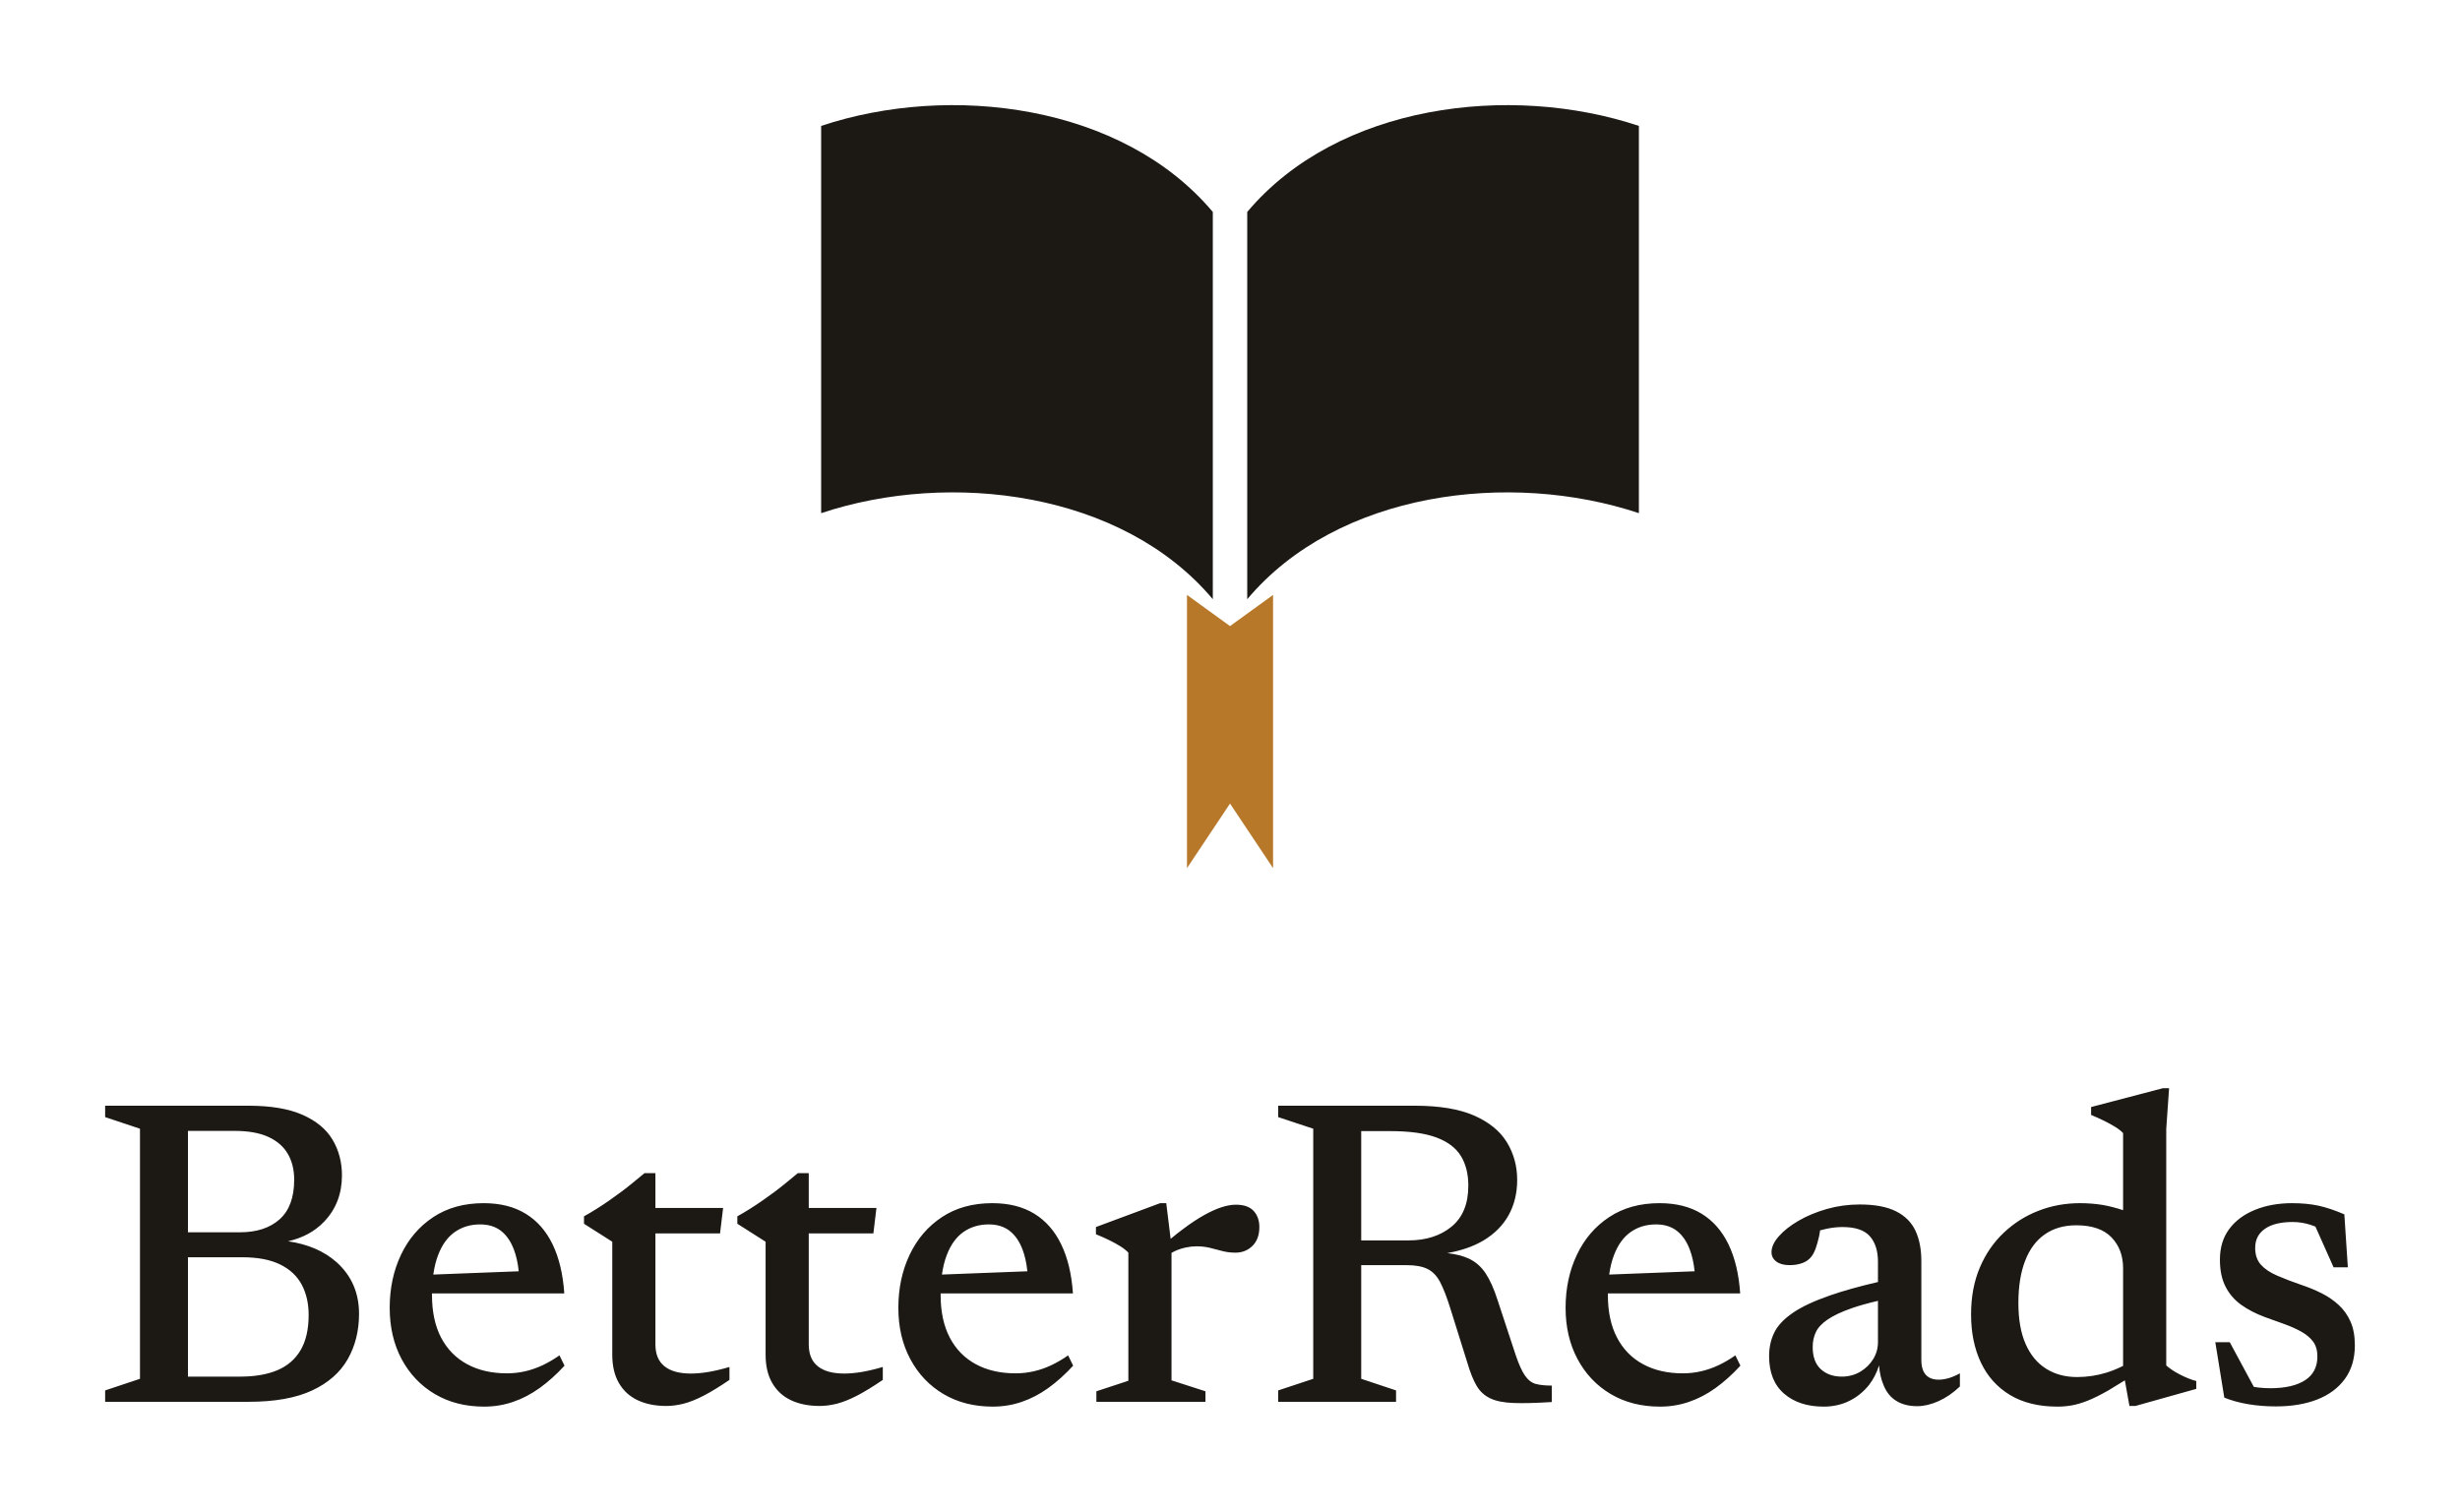
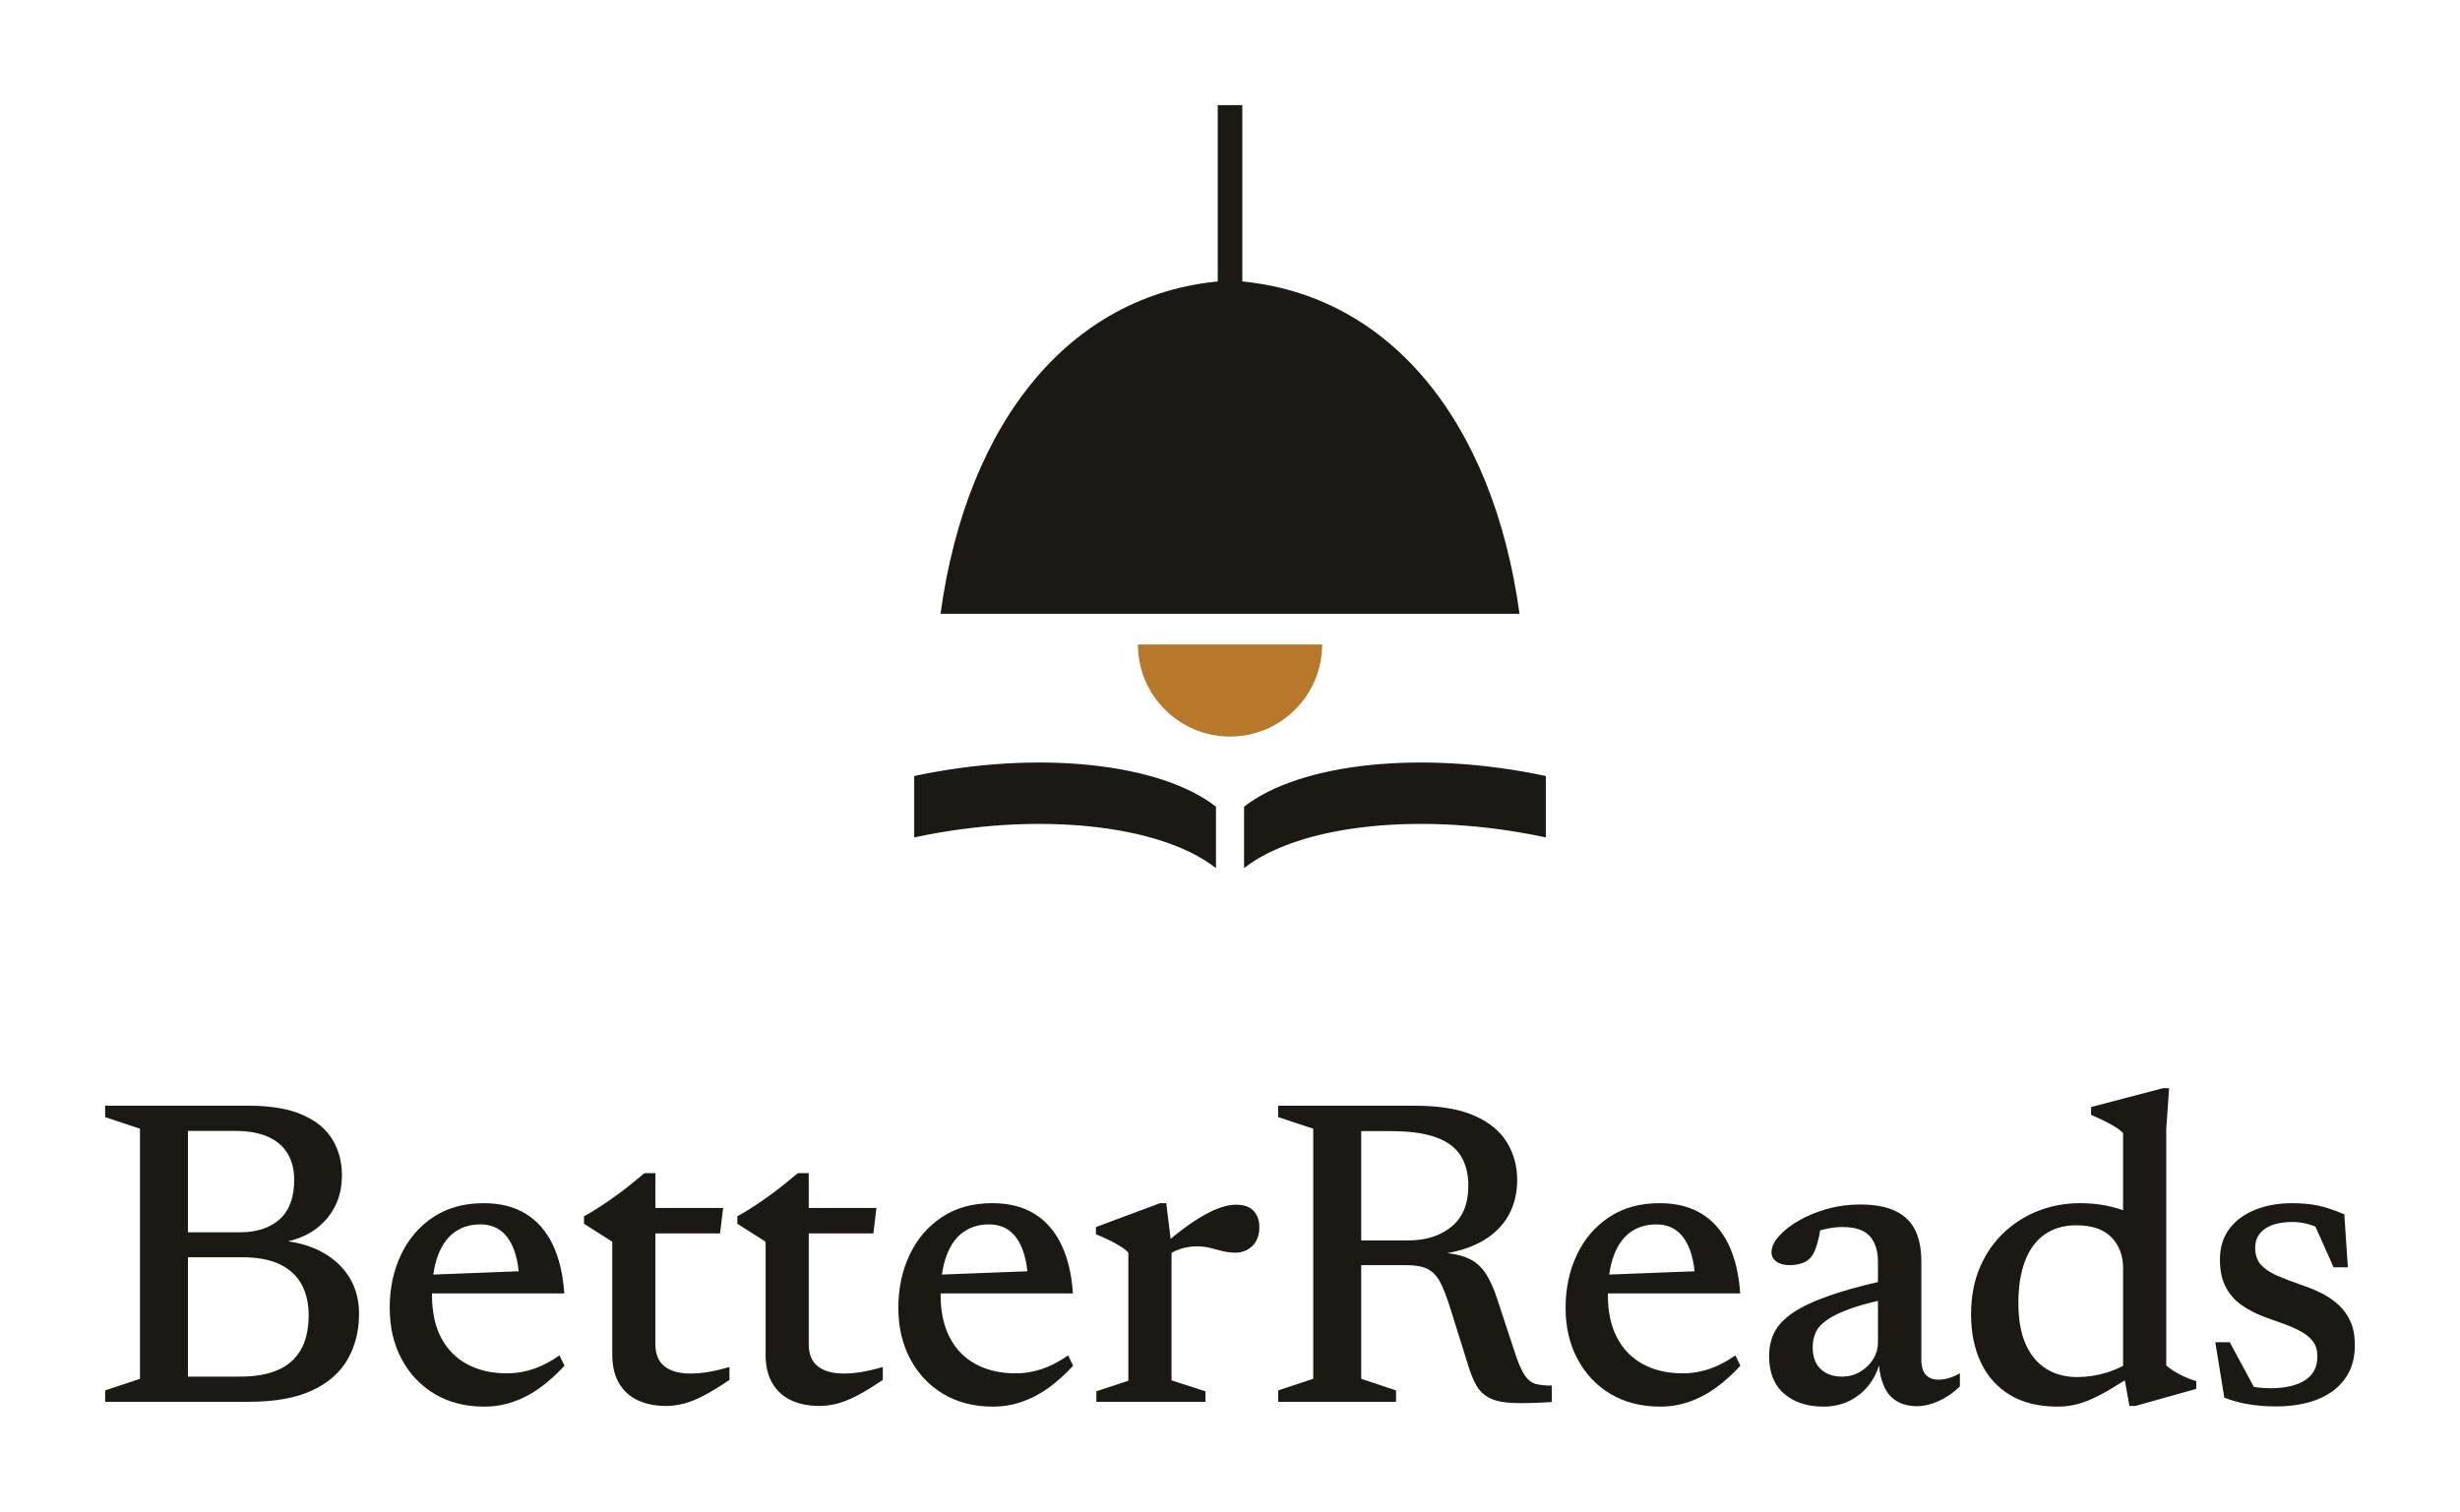
<svg xmlns="http://www.w3.org/2000/svg" viewBox="0 0 561.5 345.15" width="561.5" height="345.15">
-   <g transform="translate(157.96 -32.65) scale(2.4559)">
-     <path fill="#1c1915" d="M48.4 33C40 23 24 21 12 25V61C24 57 40 59 48.4 69ZM51.6 33C60 23 76 21 88 25V61C76 57 60 59 51.6 69Z" />
-     <path fill="#b8782a" d="M46 68.6L50 71.5L54 68.6V94L50 88L46 94Z" />
+   <g transform="translate(180.64 15.99) scale(2.0023)">
+     <path fill="#1c1915" d="M48.6 4H51.4V26H48.6ZM17 62C20 40 32 25 50 24C68 25 80 40 83 62ZM48.4 84C42 79 28 77.5 14 80.5V87.5C28 84.5 42 86 48.4 91ZM51.6 84C58 79 72 77.5 86 80.5V87.5C72 84.5 58 86 51.6 91Z" />
+     <path fill="#b8782a" d="M39.5 65.5A10.5 10.5 0 0 0 60.5 65.5Z" />
  </g>
  <path fill="#1c1915" d="M56.75 320.05L24 320.05L24 317.45L31.95 314.8L31.95 257.7L24 255.05L24 252.45L56.75 252.45Q64.35 252.45 69.05 254.53Q73.75 256.6 75.9 260.2Q78.05 263.8 78.05 268.35L78.05 268.35Q78.05 274.7 73.95 278.95L73.95 278.95Q70.8 282.25 65.75 283.4L65.75 283.4Q72.6 284.4 76.85 288.2L76.85 288.2Q81.95 292.8 81.95 299.95L81.95 299.95Q81.95 305.8 79.35 310.35Q76.75 314.9 71.2 317.48Q65.65 320.05 56.75 320.05L56.75 320.05M55.3 287.05L42.9 287.05L42.9 314.3L54.85 314.3Q59.8 314.3 63.28 312.85Q66.75 311.4 68.6 308.28Q70.45 305.15 70.45 300.2L70.45 300.2Q70.45 296.3 68.88 293.32Q67.3 290.35 63.95 288.7Q60.6 287.05 55.3 287.05L55.3 287.05M53.6 258.2L42.9 258.2L42.9 281.35L54.75 281.35Q60.5 281.35 63.83 278.38Q67.15 275.4 67.15 269.35L67.15 269.35Q67.15 265.95 65.7 263.45Q64.25 260.95 61.25 259.57Q58.25 258.2 53.6 258.2L53.6 258.2M110.4 274.7L110.4 274.7Q116.05 274.7 119.97 277.1Q123.9 279.5 126.13 284.1Q128.35 288.7 128.8 295.3L128.8 295.3L98.6 295.3Q98.6 295.45 98.6 295.65L98.6 295.65Q98.6 301.4 100.67 305.38Q102.75 309.35 106.6 311.45Q110.45 313.55 115.7 313.55L115.7 313.55Q117.9 313.55 119.93 313.07Q121.95 312.6 123.9 311.68Q125.85 310.75 127.7 309.45L127.7 309.45L128.85 311.8Q126.1 314.8 123.18 316.9Q120.25 319 117.1 320.07Q113.95 321.15 110.5 321.15L110.5 321.15Q104.1 321.15 99.25 318.28Q94.4 315.4 91.67 310.3Q88.95 305.2 88.95 298.6L88.95 298.6Q88.95 291.9 91.53 286.48Q94.1 281.05 98.9 277.88Q103.7 274.7 110.4 274.7M98.9 291L98.9 291L118.4 290.25Q118.1 287.4 117.3 285.3L117.3 285.3Q116.25 282.5 114.35 281.02Q112.45 279.55 109.6 279.55L109.6 279.55Q106.3 279.55 103.83 281.27Q101.35 283 100 286.55L100 286.55Q99.25 288.5 98.9 291M149.6 281.6L149.6 306.95Q149.6 310.3 151.68 311.95Q153.75 313.6 157.7 313.6L157.7 313.6Q159.55 313.6 161.75 313.23Q163.95 312.85 166.5 312.1L166.5 312.1L166.5 315.05Q163.2 317.3 160.65 318.63Q158.1 319.95 156.03 320.48Q153.95 321 152.1 321L152.1 321Q148.4 321 145.63 319.73Q142.85 318.45 141.3 315.82Q139.75 313.2 139.75 309.3L139.75 309.3L139.75 283.5L133.3 279.4L133.3 277.7Q134.75 276.9 136.17 276Q137.6 275.1 139 274.13Q140.4 273.15 141.78 272.13Q143.15 271.1 144.47 270.02Q145.8 268.95 147.1 267.85L147.1 267.85L149.6 267.85L149.6 275.8L165.05 275.8L164.35 281.6L149.6 281.6M184.6 281.6L184.6 306.95Q184.6 310.3 186.68 311.95Q188.75 313.6 192.7 313.6L192.7 313.6Q194.55 313.6 196.75 313.23Q198.95 312.85 201.5 312.1L201.5 312.1L201.5 315.05Q198.2 317.3 195.65 318.63Q193.1 319.95 191.03 320.48Q188.95 321 187.1 321L187.1 321Q183.4 321 180.63 319.73Q177.85 318.45 176.3 315.82Q174.75 313.2 174.75 309.3L174.75 309.3L174.75 283.5L168.3 279.4L168.3 277.7Q169.75 276.9 171.17 276Q172.6 275.1 174 274.13Q175.4 273.15 176.78 272.13Q178.15 271.1 179.47 270.02Q180.8 268.95 182.1 267.85L182.1 267.85L184.6 267.85L184.6 275.8L200.05 275.8L199.35 281.6L184.6 281.6M226.5 274.7L226.5 274.7Q232.15 274.7 236.07 277.1Q240 279.5 242.22 284.1Q244.45 288.7 244.9 295.3L244.9 295.3L214.7 295.3Q214.7 295.45 214.7 295.65L214.7 295.65Q214.7 301.4 216.78 305.38Q218.85 309.35 222.7 311.45Q226.55 313.55 231.8 313.55L231.8 313.55Q234 313.55 236.03 313.07Q238.05 312.6 240 311.68Q241.95 310.75 243.8 309.45L243.8 309.45L244.95 311.8Q242.2 314.8 239.28 316.9Q236.35 319 233.2 320.07Q230.05 321.15 226.6 321.15L226.6 321.15Q220.2 321.15 215.35 318.28Q210.5 315.4 207.78 310.3Q205.05 305.2 205.05 298.6L205.05 298.6Q205.05 291.9 207.63 286.48Q210.2 281.05 215 277.88Q219.8 274.7 226.5 274.7M215 291L215 291L234.5 290.25Q234.2 287.4 233.4 285.3L233.4 285.3Q232.35 282.5 230.45 281.02Q228.55 279.55 225.7 279.55L225.7 279.55Q222.4 279.55 219.92 281.27Q217.45 283 216.1 286.55L216.1 286.55Q215.35 288.5 215 291M282.1 275.05L282.1 275.05Q284.85 275.05 286.15 276.48Q287.45 277.9 287.45 280.15L287.45 280.15Q287.45 282.9 285.88 284.45Q284.3 286 282 286L282 286Q280.4 286 279 285.63Q277.6 285.25 276.18 284.9Q274.75 284.55 273.1 284.55L273.1 284.55Q271.95 284.55 270.65 284.82Q269.35 285.1 268.15 285.65L268.15 285.65Q267.75 285.85 267.4 286.05L267.4 286.05L267.4 315.15L275.15 317.65L275.15 320.05L250.25 320.05L250.25 317.65L257.55 315.25L257.55 286Q256.85 285.25 255.77 284.57Q254.7 283.9 253.3 283.2Q251.9 282.5 250.15 281.8L250.15 281.8L250.15 280.15L264.8 274.7L266.2 274.7L267.2 282.85Q268.8 281.5 270.25 280.45L270.25 280.45Q272.8 278.55 274.93 277.38Q277.05 276.2 278.82 275.63Q280.6 275.05 282.1 275.05M291.75 252.45L310.7 252.45L322.9 252.45Q331.35 252.45 336.48 254.7Q341.6 256.95 343.95 260.8Q346.3 264.65 346.3 269.4L346.3 269.4Q346.3 273.9 344.35 277.43Q342.4 280.95 338.55 283.25L338.55 283.25Q335.15 285.25 330.35 286.1L330.35 286.1Q333.3 286.45 335.25 287.35L335.25 287.35Q337.6 288.45 339.1 290.73Q340.6 293 341.8 296.75L341.8 296.75L345.95 309.35Q347.05 312.6 348.1 314.1Q349.15 315.6 350.58 315.98Q352 316.35 354.2 316.35L354.2 316.35L354.2 320.1Q348.8 320.45 345.45 320.32Q342.1 320.2 340.13 319.25Q338.15 318.3 337.03 316.38Q335.9 314.45 334.95 311.2L334.95 311.2L331.05 298.75Q329.85 294.9 328.73 292.75Q327.6 290.6 325.85 289.73Q324.1 288.85 321.05 288.85L321.05 288.85L310.7 288.85L310.7 314.8L318.65 317.45L318.65 320.05L291.75 320.05L291.75 317.45L299.75 314.8L299.75 257.7L291.75 255.05L291.75 252.45M310.7 283.2L321.5 283.2Q327.5 283.2 331.33 280.05Q335.15 276.9 335.15 270.7L335.15 270.7Q335.15 266.7 333.45 263.93Q331.75 261.15 327.85 259.7Q323.95 258.25 317.35 258.25L317.35 258.25L310.7 258.25L310.7 283.2M378.8 274.7L378.8 274.7Q384.45 274.7 388.38 277.1Q392.3 279.5 394.53 284.1Q396.75 288.7 397.2 295.3L397.2 295.3L367 295.3Q367 295.45 367 295.65L367 295.65Q367 301.4 369.08 305.38Q371.15 309.35 375 311.45Q378.85 313.55 384.1 313.55L384.1 313.55Q386.3 313.55 388.33 313.07Q390.35 312.6 392.3 311.68Q394.25 310.75 396.1 309.45L396.1 309.45L397.25 311.8Q394.5 314.8 391.58 316.9Q388.65 319 385.5 320.07Q382.35 321.15 378.9 321.15L378.9 321.15Q372.5 321.15 367.65 318.28Q362.8 315.4 360.08 310.3Q357.35 305.2 357.35 298.6L357.35 298.6Q357.35 291.9 359.93 286.48Q362.5 281.05 367.3 277.88Q372.1 274.7 378.8 274.7M367.3 291L367.3 291L386.8 290.25Q386.5 287.4 385.7 285.3L385.7 285.3Q384.65 282.5 382.75 281.02Q380.85 279.55 378 279.55L378 279.55Q374.7 279.55 372.23 281.27Q369.75 283 368.4 286.55L368.4 286.55Q367.65 288.5 367.3 291M428.65 292.7L428.65 292.7L428.65 288.1Q428.65 284.35 426.8 282.25Q424.95 280.15 420.55 280.15L420.55 280.15Q418.8 280.15 416.9 280.55L416.9 280.55Q416.15 280.7 415.45 280.9L415.45 280.9Q415.3 281.65 415.2 282.3L415.2 282.3Q414.85 283.85 414.45 284.98Q414.05 286.1 413.5 286.85L413.5 286.85Q412.7 287.9 411.38 288.38Q410.05 288.85 408.5 288.85L408.5 288.85Q406.55 288.85 405.45 288.03Q404.35 287.2 404.35 285.9L404.35 285.9Q404.35 284.15 406.03 282.25Q407.7 280.35 410.55 278.7Q413.4 277.05 417 276.02Q420.6 275 424.5 275L424.5 275Q429.65 275 432.75 276.55Q435.85 278.1 437.2 280.98Q438.55 283.85 438.55 287.9L438.55 287.9L438.55 310.5Q438.55 312 439 313Q439.45 314 440.33 314.5Q441.2 315 442.5 315L442.5 315Q443.6 315 444.85 314.63Q446.1 314.25 447.35 313.55L447.35 313.55L447.35 316.55Q445.05 318.75 442.48 319.9Q439.9 321.05 437.6 321.05L437.6 321.05Q434.8 321.05 432.85 319.85Q430.9 318.65 429.95 316.3L429.95 316.3Q429.1 314.35 428.9 311.75L428.9 311.75Q428.1 314.25 426.65 316.15L426.65 316.15Q424.75 318.55 422.1 319.85Q419.45 321.15 416.25 321.15L416.25 321.15Q410.65 321.15 407.23 318.2Q403.8 315.25 403.8 309.6L403.8 309.6Q403.8 306.65 404.98 304.25Q406.15 301.85 409.2 299.75Q412.25 297.65 417.75 295.75L417.75 295.75Q422.2 294.2 428.65 292.7M428.65 306.4L428.65 297Q425.2 297.8 422.75 298.65L422.75 298.65Q419.15 299.9 417.18 301.25Q415.2 302.6 414.48 304.13Q413.75 305.65 413.75 307.55L413.75 307.55Q413.75 310.9 415.6 312.6Q417.45 314.3 420.4 314.3L420.4 314.3Q422.7 314.3 424.58 313.2Q426.45 312.1 427.55 310.32Q428.65 308.55 428.65 306.4L428.65 306.4M486.05 321L485 315.15Q482.85 316.5 481.15 317.5L481.15 317.5Q478.5 319 476.55 319.78Q474.6 320.55 472.98 320.85Q471.35 321.15 469.65 321.15L469.65 321.15Q463.2 321.15 458.8 318.5Q454.4 315.85 452.15 311.1Q449.9 306.35 449.9 300.1L449.9 300.1Q449.9 294.1 451.9 289.4Q453.9 284.7 457.38 281.43Q460.85 278.15 465.3 276.43Q469.75 274.7 474.75 274.7L474.75 274.7Q477.45 274.7 479.9 275.1L479.9 275.1Q482.2 275.5 484.6 276.3L484.6 276.3L484.6 258.7Q483.95 258 482.83 257.3Q481.7 256.6 480.28 255.9Q478.85 255.2 477.3 254.55L477.3 254.55L477.3 252.75L493.7 248.45L495.1 248.45L494.45 257.75L494.45 311.75Q494.95 312.2 495.75 312.75Q496.55 313.3 497.53 313.8Q498.5 314.3 499.48 314.7Q500.45 315.1 501.3 315.3L501.3 315.3L501.3 317.1L487.4 321L486.05 321M484.6 311.85L484.6 289.55Q484.6 285.25 481.95 282.5Q479.3 279.75 473.9 279.75L473.9 279.75Q469.7 279.75 466.73 281.82Q463.75 283.9 462.23 287.88Q460.7 291.85 460.7 297.5L460.7 297.5Q460.7 303.1 462.35 306.85Q464 310.6 467.03 312.5Q470.05 314.4 474.1 314.4L474.1 314.4Q477.6 314.4 480.95 313.35L480.95 313.35Q482.8 312.75 484.6 311.85L484.6 311.85M523.2 274.7L523.2 274.7Q526.5 274.7 529.18 275.27Q531.85 275.85 535.1 277.25L535.1 277.25L535.9 289.35L532.65 289.35L528.5 280.05Q527.95 279.85 527.4 279.65L527.4 279.65Q525.4 279 523.3 279L523.3 279Q519.2 279 516.98 280.55Q514.75 282.1 514.75 284.9L514.75 284.9Q514.75 287.3 516.05 288.75Q517.35 290.2 519.78 291.25Q522.2 292.3 525.4 293.4L525.4 293.4Q527.8 294.2 529.98 295.3Q532.15 296.4 533.85 297.98Q535.55 299.55 536.53 301.78Q537.5 304 537.5 307.15L537.5 307.15Q537.5 311.7 535.23 314.82Q532.95 317.95 528.9 319.53Q524.85 321.1 519.5 321.1L519.5 321.1Q516.15 321.1 513.18 320.6Q510.2 320.1 507.7 319.1L507.7 319.1L505.65 306.45L508.95 306.45L514.45 316.65Q515 316.75 515.55 316.8L515.55 316.8Q516.9 316.95 518.2 316.95L518.2 316.95Q523.3 316.95 526.13 315.13Q528.95 313.3 528.95 309.7L528.95 309.7Q528.95 307.65 527.98 306.32Q527 305 525.3 304.05Q523.6 303.1 521.45 302.32Q519.3 301.55 516.95 300.7L516.95 300.7Q513.85 299.55 511.55 297.9Q509.25 296.25 507.98 293.75Q506.7 291.25 506.7 287.6L506.7 287.6Q506.7 283.45 508.83 280.6Q510.95 277.75 514.7 276.23Q518.45 274.7 523.2 274.7" />
</svg>
